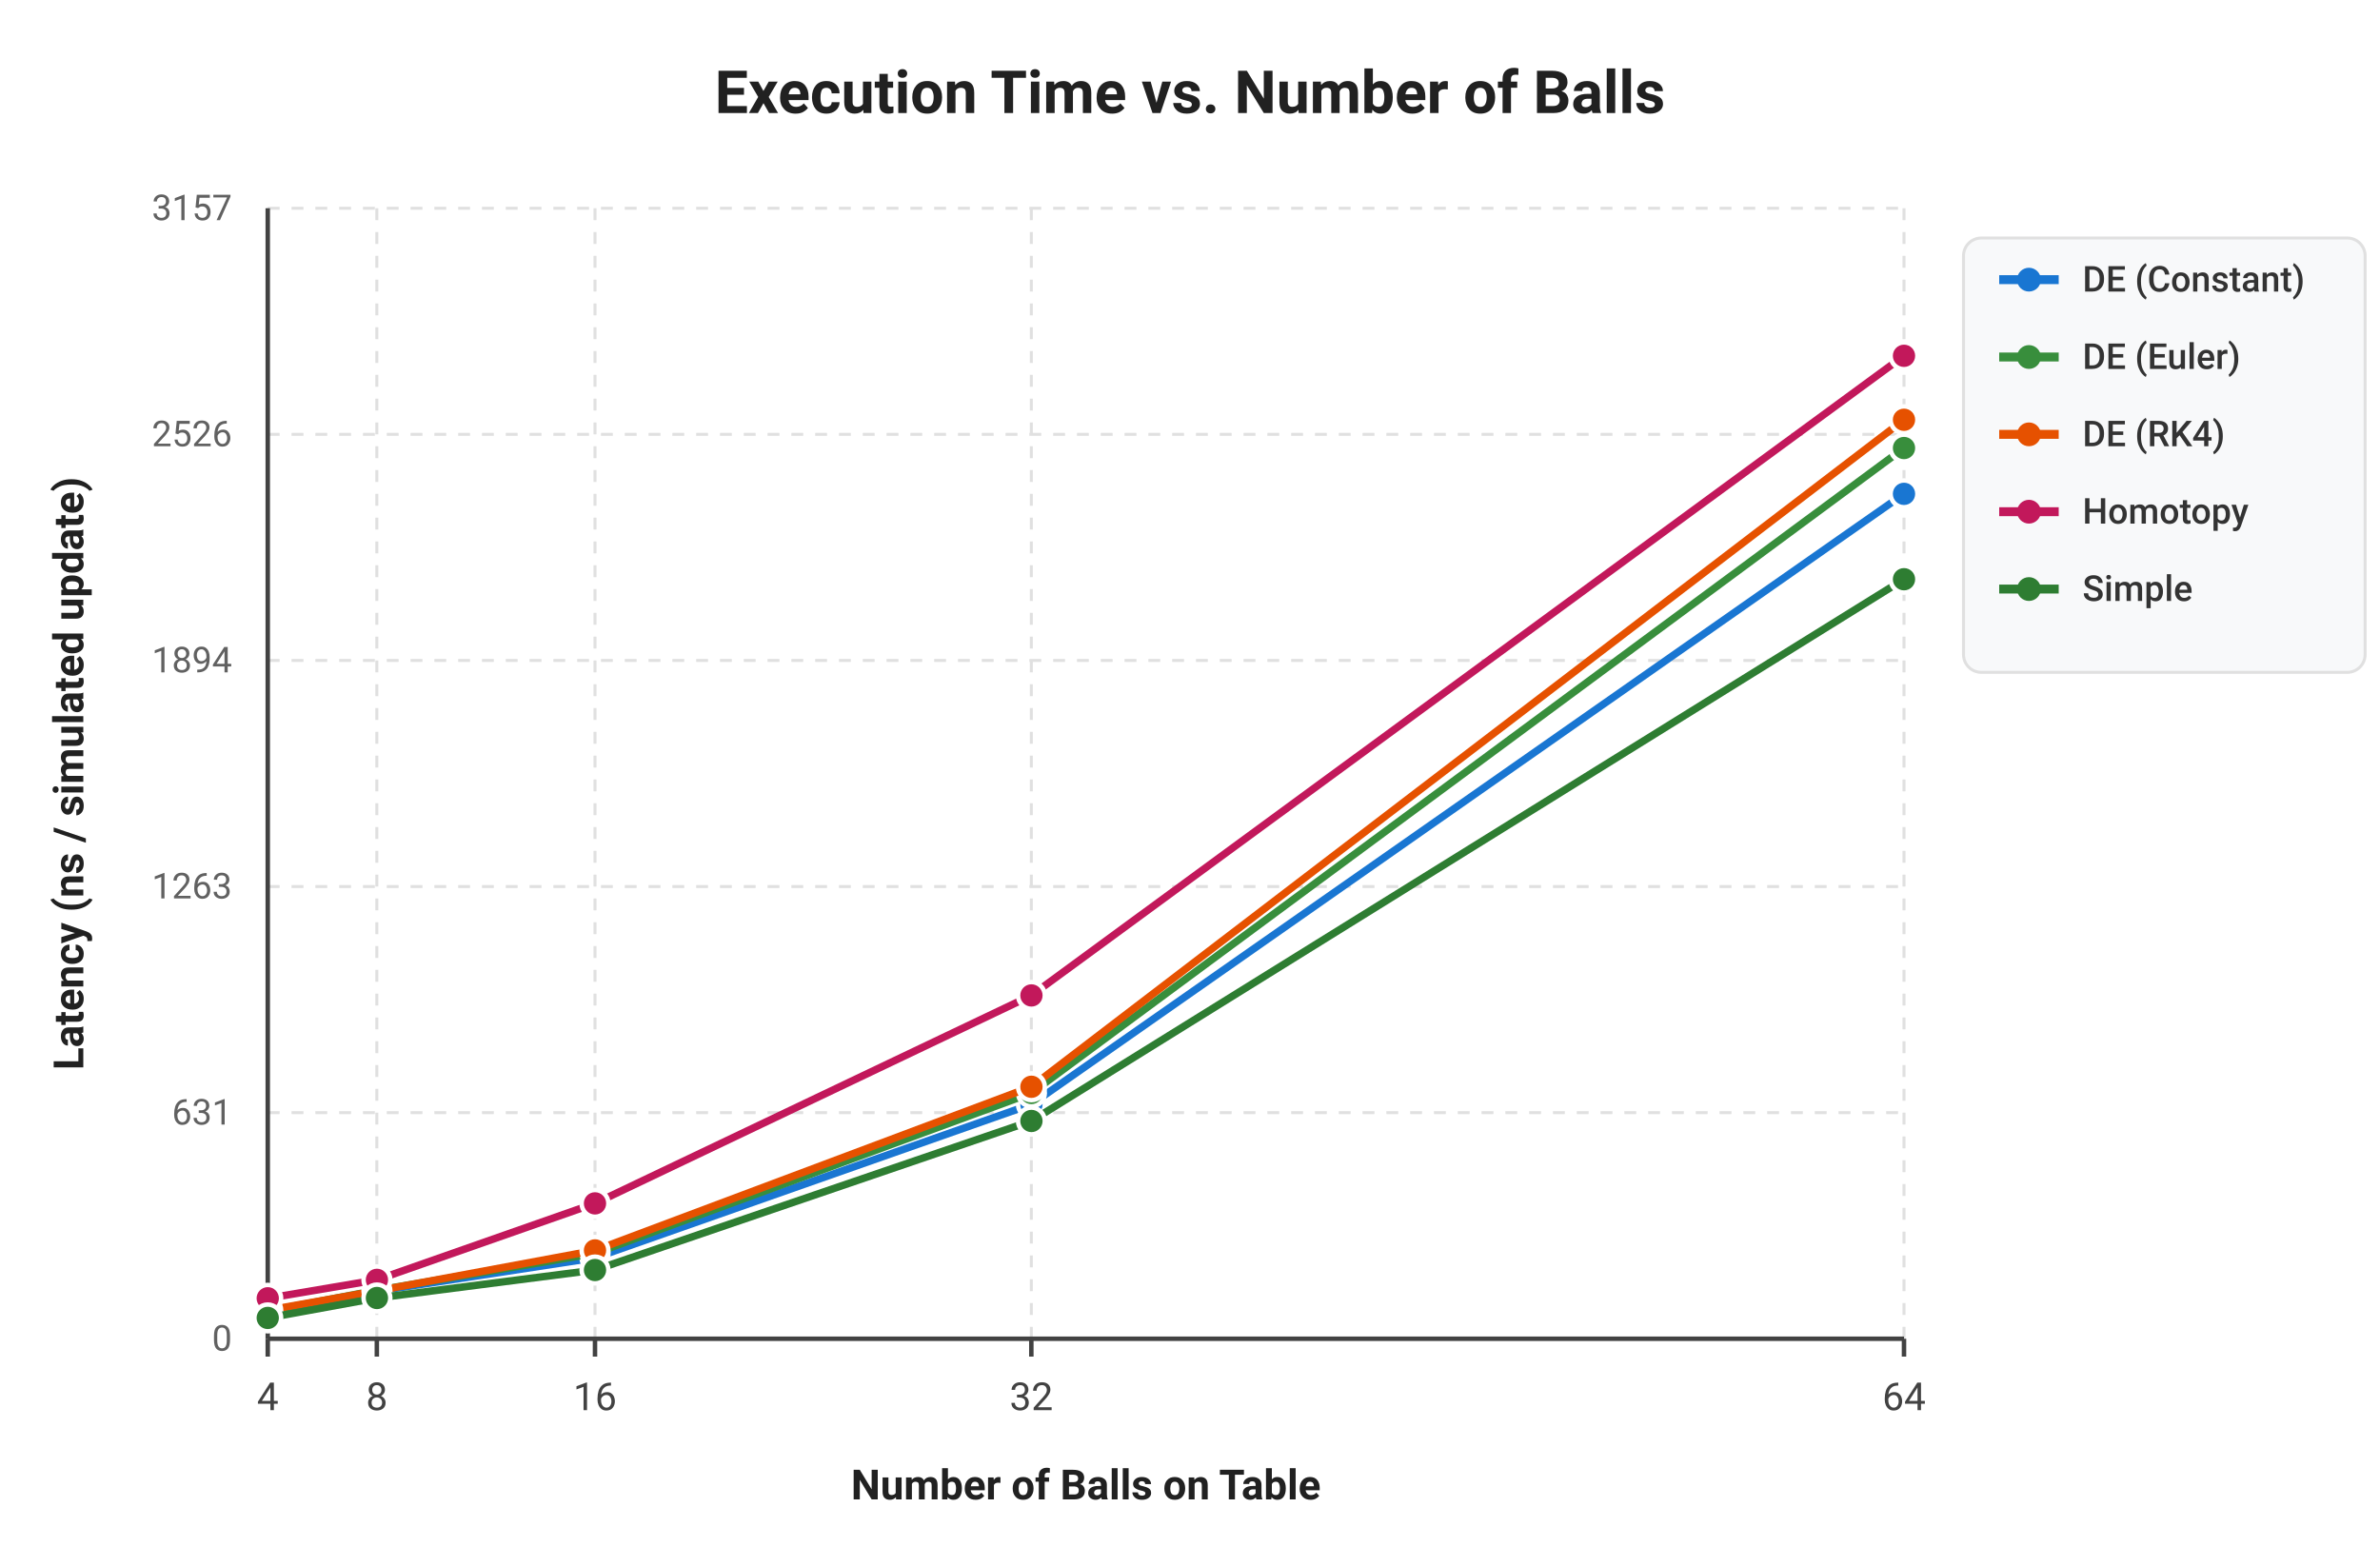
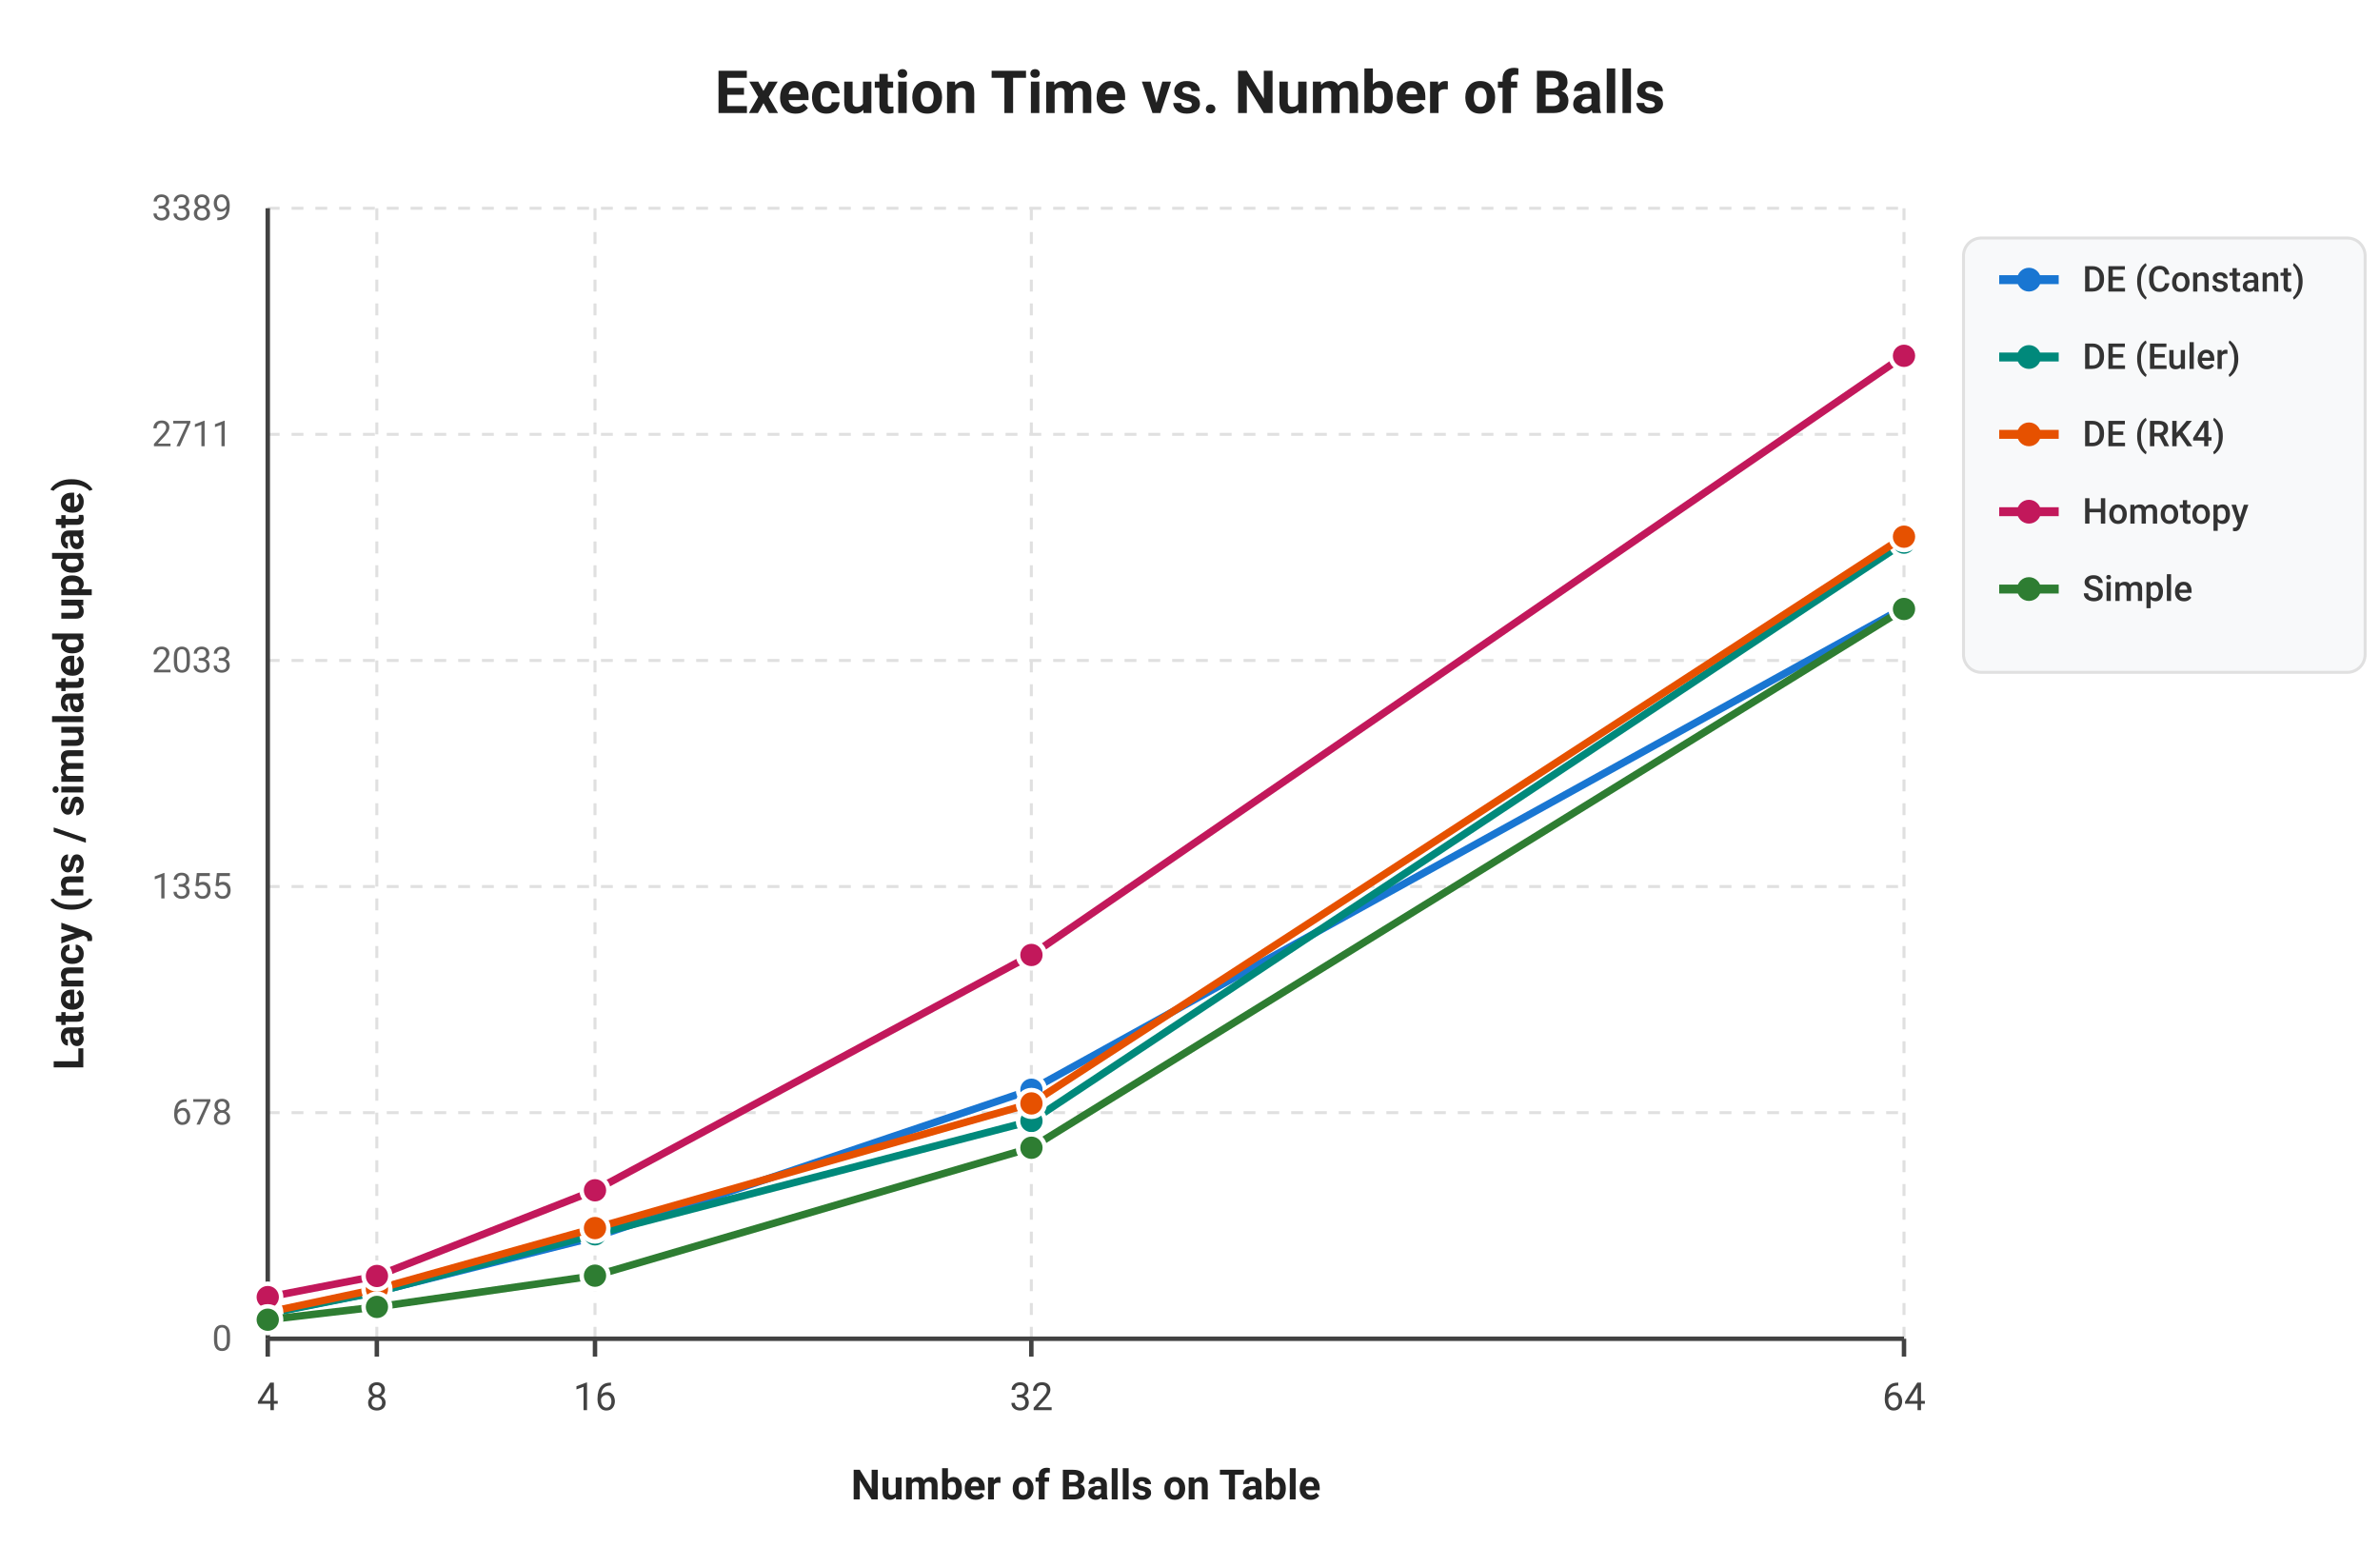
<svg xmlns="http://www.w3.org/2000/svg" width="800" height="520" viewBox="0 0 800 520" font-family="-apple-system, BlinkMacSystemFont, 'Segoe UI', Roboto, Helvetica, Arial, sans-serif">
  <rect width="100%" height="100%" fill="#FFFFFF" />
  <text x="400.0" y="38" text-anchor="middle" font-size="20" font-weight="bold" fill="#212121">Execution Time vs. Number of Balls</text>
  <line x1="90" y1="450.0" x2="640" y2="450.0" stroke="#E0E0E0" stroke-width="1" stroke-dasharray="4,4" />
  <text x="78" y="454.0" text-anchor="end" font-size="12" fill="#616161">0</text>
  <line x1="90" y1="374.0" x2="640" y2="374.0" stroke="#E0E0E0" stroke-width="1" stroke-dasharray="4,4" />
-   <text x="78" y="378.0" text-anchor="end" font-size="12" fill="#616161">631</text>
+   <text x="78" y="378.0" text-anchor="end" font-size="12" fill="#616161">678</text>
  <line x1="90" y1="298.0" x2="640" y2="298.0" stroke="#E0E0E0" stroke-width="1" stroke-dasharray="4,4" />
-   <text x="78" y="302.0" text-anchor="end" font-size="12" fill="#616161">1263</text>
-   <line x1="90" y1="222.0" x2="640" y2="222.0" stroke="#E0E0E0" stroke-width="1" stroke-dasharray="4,4" />
-   <text x="78" y="226.0" text-anchor="end" font-size="12" fill="#616161">1894</text>
+   <text x="78" y="302.0" text-anchor="end" font-size="12" fill="#616161">1355</text>
+   <line x1="90" y1="222" x2="640" y2="222" stroke="#E0E0E0" stroke-width="1" stroke-dasharray="4,4" />
+   <text x="78" y="226" text-anchor="end" font-size="12" fill="#616161">2033</text>
  <line x1="90" y1="146.0" x2="640" y2="146.0" stroke="#E0E0E0" stroke-width="1" stroke-dasharray="4,4" />
-   <text x="78" y="150.0" text-anchor="end" font-size="12" fill="#616161">2526</text>
+   <text x="78" y="150.0" text-anchor="end" font-size="12" fill="#616161">2711</text>
  <line x1="90" y1="70.0" x2="640" y2="70.0" stroke="#E0E0E0" stroke-width="1" stroke-dasharray="4,4" />
-   <text x="78" y="74.0" text-anchor="end" font-size="12" fill="#616161">3157</text>
+   <text x="78" y="74.0" text-anchor="end" font-size="12" fill="#616161">3389</text>
  <line x1="90.0" y1="70" x2="90.0" y2="450" stroke="#E0E0E0" stroke-width="1" stroke-dasharray="4,4" />
  <line x1="90.0" y1="450" x2="90.0" y2="456" stroke="#424242" stroke-width="1.5" />
  <text x="90.0" y="474" text-anchor="middle" font-size="13" fill="#424242">4</text>
  <line x1="126.667" y1="70" x2="126.667" y2="450" stroke="#E0E0E0" stroke-width="1" stroke-dasharray="4,4" />
  <line x1="126.667" y1="450" x2="126.667" y2="456" stroke="#424242" stroke-width="1.5" />
  <text x="126.667" y="474" text-anchor="middle" font-size="13" fill="#424242">8</text>
  <line x1="200.0" y1="70" x2="200.0" y2="450" stroke="#E0E0E0" stroke-width="1" stroke-dasharray="4,4" />
  <line x1="200.0" y1="450" x2="200.0" y2="456" stroke="#424242" stroke-width="1.5" />
  <text x="200.0" y="474" text-anchor="middle" font-size="13" fill="#424242">16</text>
  <line x1="346.667" y1="70" x2="346.667" y2="450" stroke="#E0E0E0" stroke-width="1" stroke-dasharray="4,4" />
  <line x1="346.667" y1="450" x2="346.667" y2="456" stroke="#424242" stroke-width="1.5" />
  <text x="346.667" y="474" text-anchor="middle" font-size="13" fill="#424242">32</text>
  <line x1="640.0" y1="70" x2="640.0" y2="450" stroke="#E0E0E0" stroke-width="1" stroke-dasharray="4,4" />
  <line x1="640.0" y1="450" x2="640.0" y2="456" stroke="#424242" stroke-width="1.5" />
  <text x="640.0" y="474" text-anchor="middle" font-size="13" fill="#424242">64</text>
  <line x1="90" y1="70" x2="90" y2="450" stroke="#424242" stroke-width="1.5" />
  <line x1="90" y1="450" x2="640" y2="450" stroke="#424242" stroke-width="1.5" />
  <text x="365.0" y="504" text-anchor="middle" font-size="14" font-weight="600" fill="#212121">Number of Balls on Table</text>
  <text transform="rotate(-90)" x="-260.0" y="28" text-anchor="middle" font-size="14" font-weight="600" fill="#212121">Latency (ns / simulated update)</text>
-   <path d="M 90.0 441.2 L 126.7 434.0 L 200.0 422.8 L 346.7 371.2 L 640.0 166.0 " fill="none" stroke="#1976D2" stroke-width="2.5" stroke-linecap="round" stroke-linejoin="round" />
-   <circle cx="90.0" cy="441.2" r="4.5" fill="#1976D2" stroke="#FFFFFF" stroke-width="1.5" />
-   <circle cx="126.7" cy="434.0" r="4.5" fill="#1976D2" stroke="#FFFFFF" stroke-width="1.5" />
-   <circle cx="200.0" cy="422.8" r="4.5" fill="#1976D2" stroke="#FFFFFF" stroke-width="1.5" />
-   <circle cx="346.7" cy="371.2" r="4.5" fill="#1976D2" stroke="#FFFFFF" stroke-width="1.5" />
-   <circle cx="640.0" cy="166.0" r="4.5" fill="#1976D2" stroke="#FFFFFF" stroke-width="1.5" />
-   <path d="M 90.0 440.7 L 126.7 433.7 L 200.0 421.3 L 346.7 367.4 L 640.0 150.6 " fill="none" stroke="#388E3C" stroke-width="2.5" stroke-linecap="round" stroke-linejoin="round" />
-   <circle cx="90.0" cy="440.7" r="4.5" fill="#388E3C" stroke="#FFFFFF" stroke-width="1.5" />
-   <circle cx="126.7" cy="433.7" r="4.5" fill="#388E3C" stroke="#FFFFFF" stroke-width="1.5" />
-   <circle cx="200.0" cy="421.3" r="4.5" fill="#388E3C" stroke="#FFFFFF" stroke-width="1.5" />
-   <circle cx="346.7" cy="367.4" r="4.5" fill="#388E3C" stroke="#FFFFFF" stroke-width="1.5" />
-   <circle cx="640.0" cy="150.6" r="4.5" fill="#388E3C" stroke="#FFFFFF" stroke-width="1.5" />
-   <path d="M 90.0 440.4 L 126.7 433.9 L 200.0 420.3 L 346.7 365.3 L 640.0 141.1 " fill="none" stroke="#E65100" stroke-width="2.5" stroke-linecap="round" stroke-linejoin="round" />
-   <circle cx="90.0" cy="440.4" r="4.5" fill="#E65100" stroke="#FFFFFF" stroke-width="1.5" />
-   <circle cx="126.7" cy="433.9" r="4.5" fill="#E65100" stroke="#FFFFFF" stroke-width="1.5" />
-   <circle cx="200.0" cy="420.3" r="4.5" fill="#E65100" stroke="#FFFFFF" stroke-width="1.5" />
-   <circle cx="346.7" cy="365.3" r="4.5" fill="#E65100" stroke="#FFFFFF" stroke-width="1.5" />
-   <circle cx="640.0" cy="141.1" r="4.5" fill="#E65100" stroke="#FFFFFF" stroke-width="1.5" />
-   <path d="M 90.0 436.4 L 126.7 430.2 L 200.0 404.5 L 346.7 334.6 L 640.0 119.6 " fill="none" stroke="#C2185B" stroke-width="2.5" stroke-linecap="round" stroke-linejoin="round" />
-   <circle cx="90.0" cy="436.4" r="4.5" fill="#C2185B" stroke="#FFFFFF" stroke-width="1.5" />
-   <circle cx="126.7" cy="430.2" r="4.5" fill="#C2185B" stroke="#FFFFFF" stroke-width="1.5" />
-   <circle cx="200.0" cy="404.5" r="4.5" fill="#C2185B" stroke="#FFFFFF" stroke-width="1.5" />
-   <circle cx="346.7" cy="334.6" r="4.5" fill="#C2185B" stroke="#FFFFFF" stroke-width="1.5" />
+   <path d="M 90.0 441.5 L 126.7 434.2 L 200.0 415.8 L 346.7 366.3 L 640.0 204.2 " fill="none" stroke="#1976D2" stroke-width="2.5" stroke-linecap="round" stroke-linejoin="round" />
+   <circle cx="90.0" cy="441.5" r="4.5" fill="#1976D2" stroke="#FFFFFF" stroke-width="1.5" />
+   <circle cx="126.7" cy="434.2" r="4.5" fill="#1976D2" stroke="#FFFFFF" stroke-width="1.5" />
+   <circle cx="200.0" cy="415.8" r="4.5" fill="#1976D2" stroke="#FFFFFF" stroke-width="1.5" />
+   <circle cx="346.7" cy="366.3" r="4.5" fill="#1976D2" stroke="#FFFFFF" stroke-width="1.5" />
+   <circle cx="640.0" cy="204.2" r="4.5" fill="#1976D2" stroke="#FFFFFF" stroke-width="1.5" />
+   <path d="M 90.0 441.6 L 126.7 434.3 L 200.0 414.9 L 346.7 376.8 L 640.0 182.4 " fill="none" stroke="#00897B" stroke-width="2.5" stroke-linecap="round" stroke-linejoin="round" />
+   <circle cx="90.0" cy="441.6" r="4.5" fill="#00897B" stroke="#FFFFFF" stroke-width="1.5" />
+   <circle cx="126.7" cy="434.3" r="4.5" fill="#00897B" stroke="#FFFFFF" stroke-width="1.5" />
+   <circle cx="200.0" cy="414.9" r="4.5" fill="#00897B" stroke="#FFFFFF" stroke-width="1.5" />
+   <circle cx="346.7" cy="376.8" r="4.5" fill="#00897B" stroke="#FFFFFF" stroke-width="1.5" />
+   <circle cx="640.0" cy="182.4" r="4.5" fill="#00897B" stroke="#FFFFFF" stroke-width="1.5" />
+   <path d="M 90.0 441.1 L 126.7 433.3 L 200.0 412.8 L 346.7 370.9 L 640.0 180.4 " fill="none" stroke="#E65100" stroke-width="2.5" stroke-linecap="round" stroke-linejoin="round" />
+   <circle cx="90.0" cy="441.1" r="4.5" fill="#E65100" stroke="#FFFFFF" stroke-width="1.5" />
+   <circle cx="126.7" cy="433.3" r="4.5" fill="#E65100" stroke="#FFFFFF" stroke-width="1.5" />
+   <circle cx="200.0" cy="412.8" r="4.5" fill="#E65100" stroke="#FFFFFF" stroke-width="1.5" />
+   <circle cx="346.7" cy="370.9" r="4.5" fill="#E65100" stroke="#FFFFFF" stroke-width="1.5" />
+   <circle cx="640.0" cy="180.4" r="4.5" fill="#E65100" stroke="#FFFFFF" stroke-width="1.5" />
+   <path d="M 90.0 436.0 L 126.7 428.9 L 200.0 400.1 L 346.7 321.0 L 640.0 119.6 " fill="none" stroke="#C2185B" stroke-width="2.5" stroke-linecap="round" stroke-linejoin="round" />
+   <circle cx="90.0" cy="436.0" r="4.5" fill="#C2185B" stroke="#FFFFFF" stroke-width="1.5" />
+   <circle cx="126.7" cy="428.9" r="4.5" fill="#C2185B" stroke="#FFFFFF" stroke-width="1.5" />
+   <circle cx="200.0" cy="400.1" r="4.5" fill="#C2185B" stroke="#FFFFFF" stroke-width="1.5" />
+   <circle cx="346.7" cy="321.0" r="4.5" fill="#C2185B" stroke="#FFFFFF" stroke-width="1.5" />
  <circle cx="640.0" cy="119.6" r="4.5" fill="#C2185B" stroke="#FFFFFF" stroke-width="1.5" />
-   <path d="M 90.0 443.0 L 126.7 436.3 L 200.0 426.9 L 346.7 376.8 L 640.0 194.7 " fill="none" stroke="#2E7D32" stroke-width="2.5" stroke-linecap="round" stroke-linejoin="round" />
-   <circle cx="90.0" cy="443.0" r="4.5" fill="#2E7D32" stroke="#FFFFFF" stroke-width="1.5" />
-   <circle cx="126.7" cy="436.3" r="4.5" fill="#2E7D32" stroke="#FFFFFF" stroke-width="1.5" />
-   <circle cx="200.0" cy="426.9" r="4.5" fill="#2E7D32" stroke="#FFFFFF" stroke-width="1.5" />
-   <circle cx="346.7" cy="376.8" r="4.5" fill="#2E7D32" stroke="#FFFFFF" stroke-width="1.5" />
-   <circle cx="640.0" cy="194.7" r="4.5" fill="#2E7D32" stroke="#FFFFFF" stroke-width="1.5" />
+   <path d="M 90.0 443.6 L 126.7 439.3 L 200.0 428.8 L 346.7 385.8 L 640.0 204.7 " fill="none" stroke="#2E7D32" stroke-width="2.5" stroke-linecap="round" stroke-linejoin="round" />
+   <circle cx="90.0" cy="443.6" r="4.5" fill="#2E7D32" stroke="#FFFFFF" stroke-width="1.5" />
+   <circle cx="126.7" cy="439.3" r="4.5" fill="#2E7D32" stroke="#FFFFFF" stroke-width="1.5" />
+   <circle cx="200.0" cy="428.8" r="4.5" fill="#2E7D32" stroke="#FFFFFF" stroke-width="1.5" />
+   <circle cx="346.7" cy="385.8" r="4.5" fill="#2E7D32" stroke="#FFFFFF" stroke-width="1.5" />
+   <circle cx="640.0" cy="204.7" r="4.5" fill="#2E7D32" stroke="#FFFFFF" stroke-width="1.5" />
  <rect x="660" y="80" width="135" height="146" rx="6" fill="#F8F9FA" stroke="#E0E0E0" stroke-width="1" />
  <line x1="672" y1="94" x2="692" y2="94" stroke="#1976D2" stroke-width="3" />
  <circle cx="682" cy="94" r="4" fill="#1976D2" />
  <text x="700" y="98" font-size="12" font-weight="500" fill="#333333">DE (Constant)</text>
-   <line x1="672" y1="120" x2="692" y2="120" stroke="#388E3C" stroke-width="3" />
-   <circle cx="682" cy="120" r="4" fill="#388E3C" />
+   <line x1="672" y1="120" x2="692" y2="120" stroke="#00897B" stroke-width="3" />
+   <circle cx="682" cy="120" r="4" fill="#00897B" />
  <text x="700" y="124" font-size="12" font-weight="500" fill="#333333">DE (Euler)</text>
  <line x1="672" y1="146" x2="692" y2="146" stroke="#E65100" stroke-width="3" />
  <circle cx="682" cy="146" r="4" fill="#E65100" />
  <text x="700" y="150" font-size="12" font-weight="500" fill="#333333">DE (RK4)</text>
  <line x1="672" y1="172" x2="692" y2="172" stroke="#C2185B" stroke-width="3" />
  <circle cx="682" cy="172" r="4" fill="#C2185B" />
  <text x="700" y="176" font-size="12" font-weight="500" fill="#333333">Homotopy</text>
  <line x1="672" y1="198" x2="692" y2="198" stroke="#2E7D32" stroke-width="3" />
  <circle cx="682" cy="198" r="4" fill="#2E7D32" />
  <text x="700" y="202" font-size="12" font-weight="500" fill="#333333">Simple</text>
</svg>
